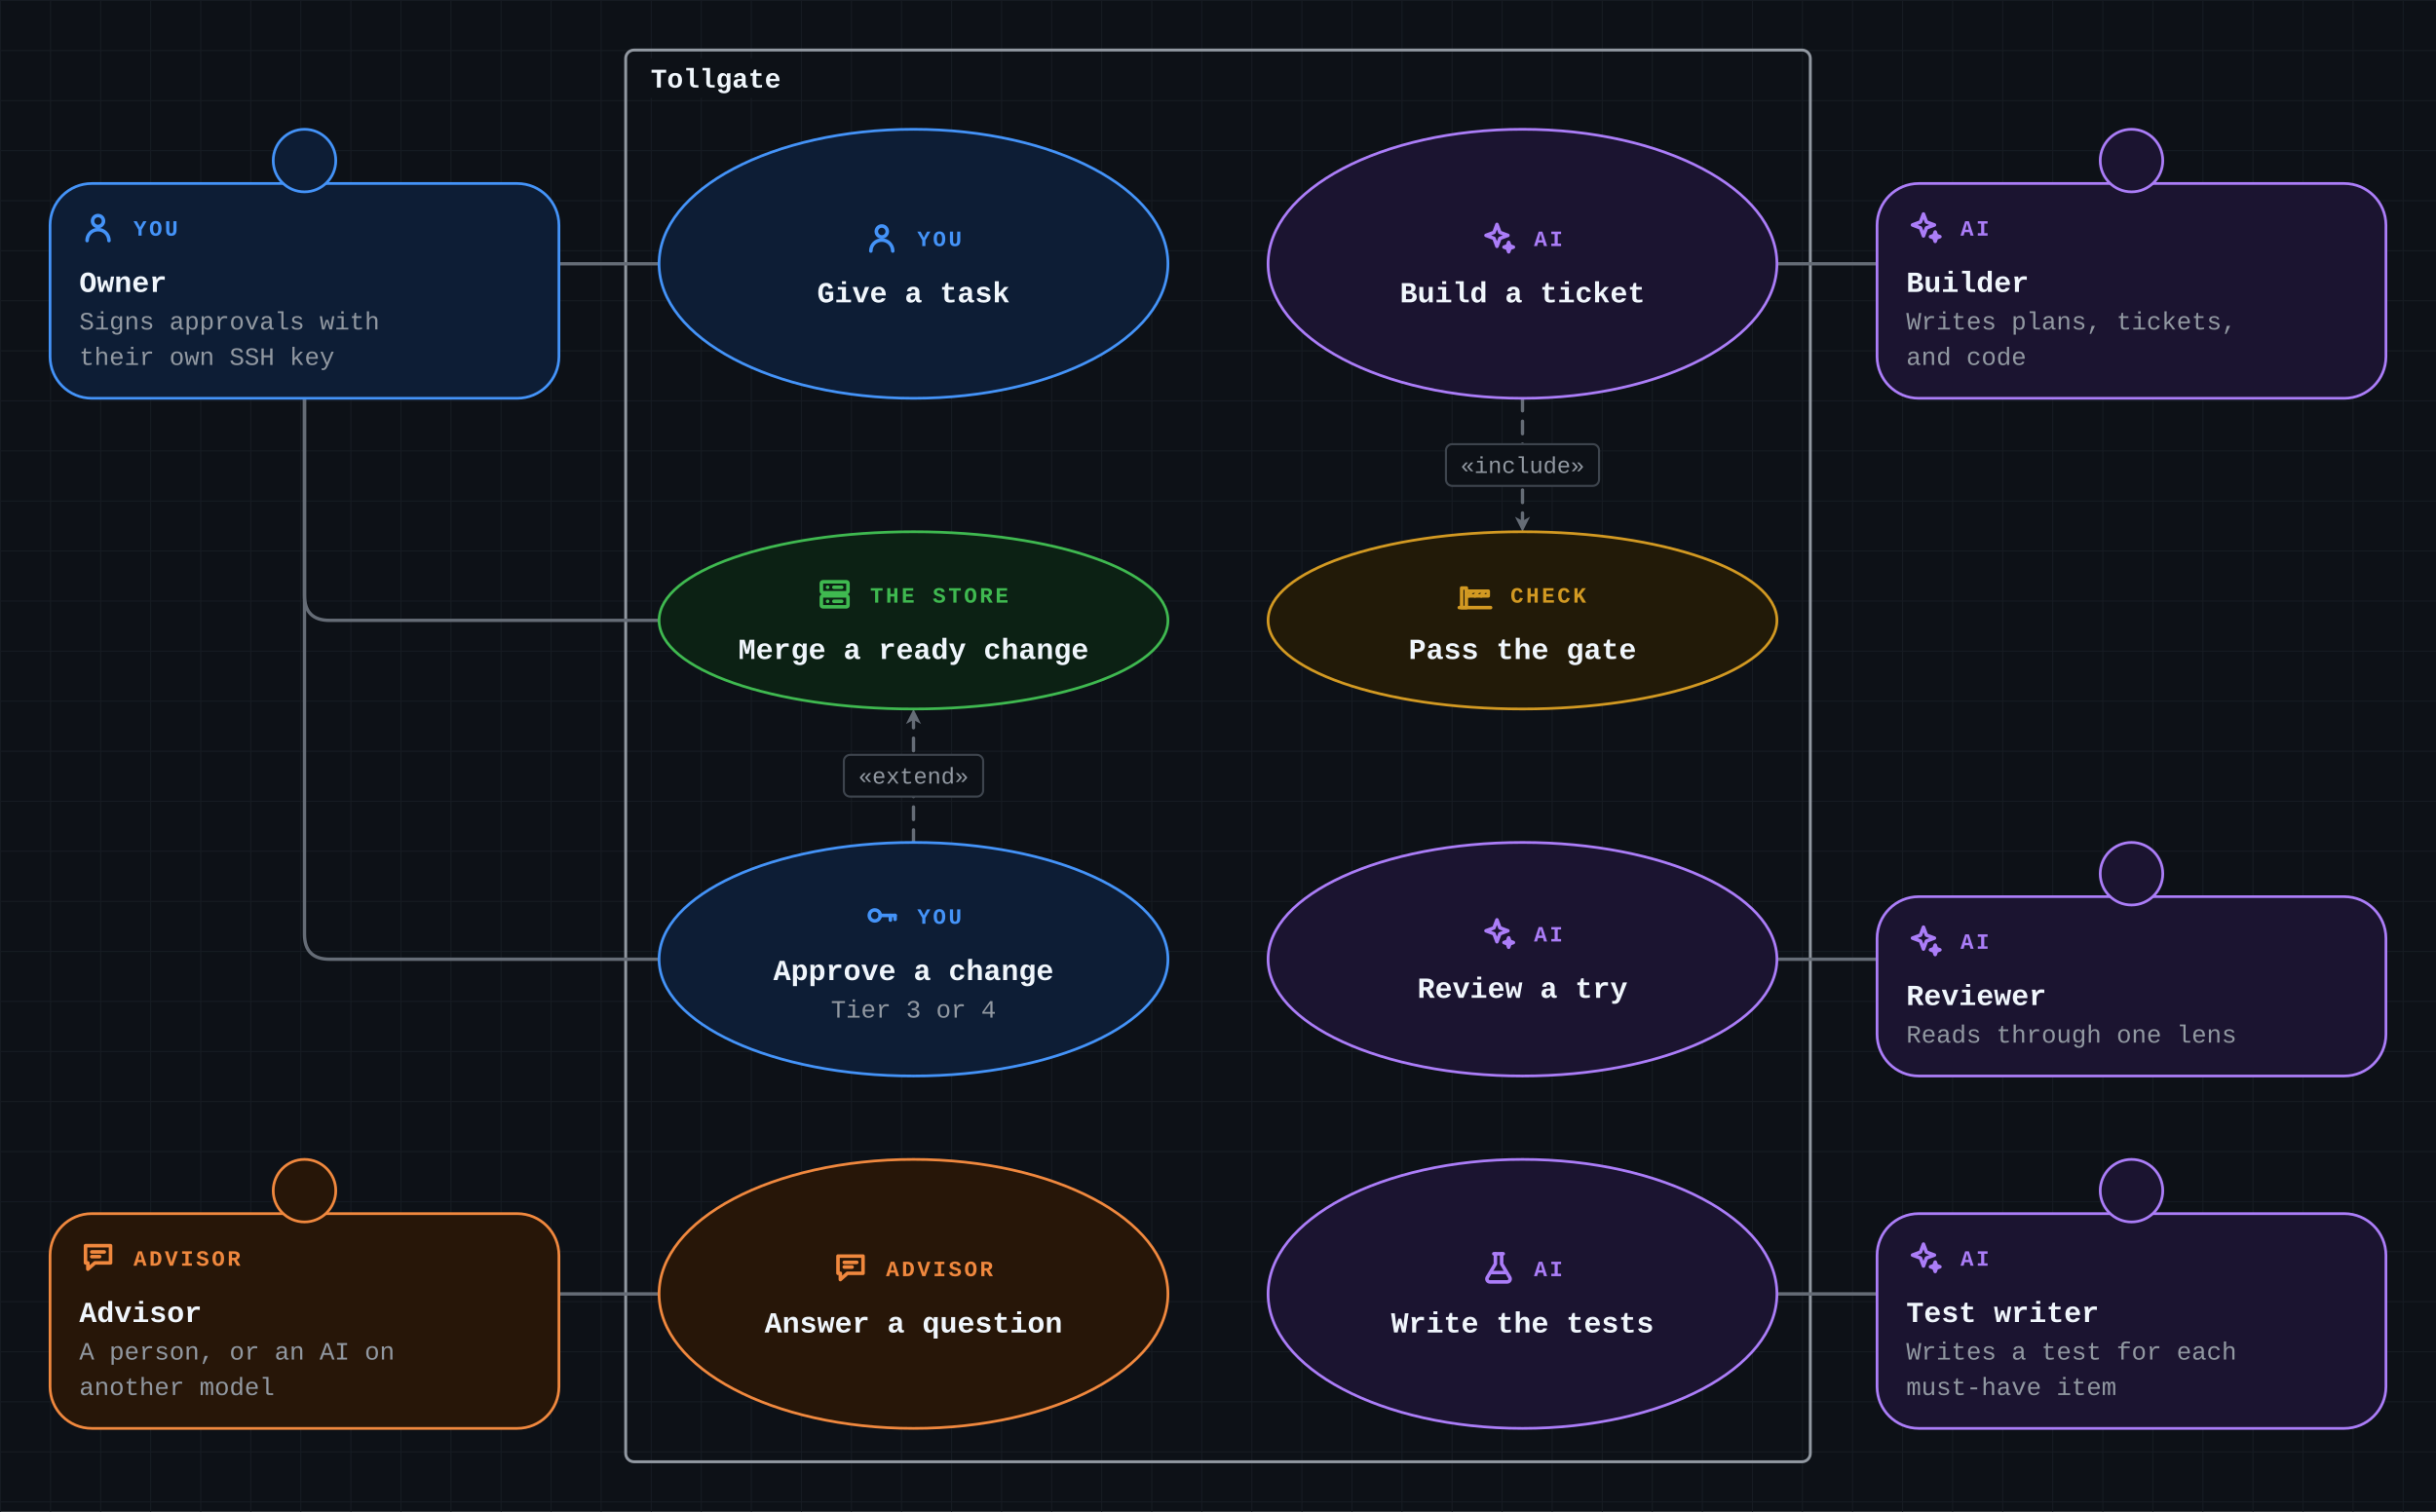
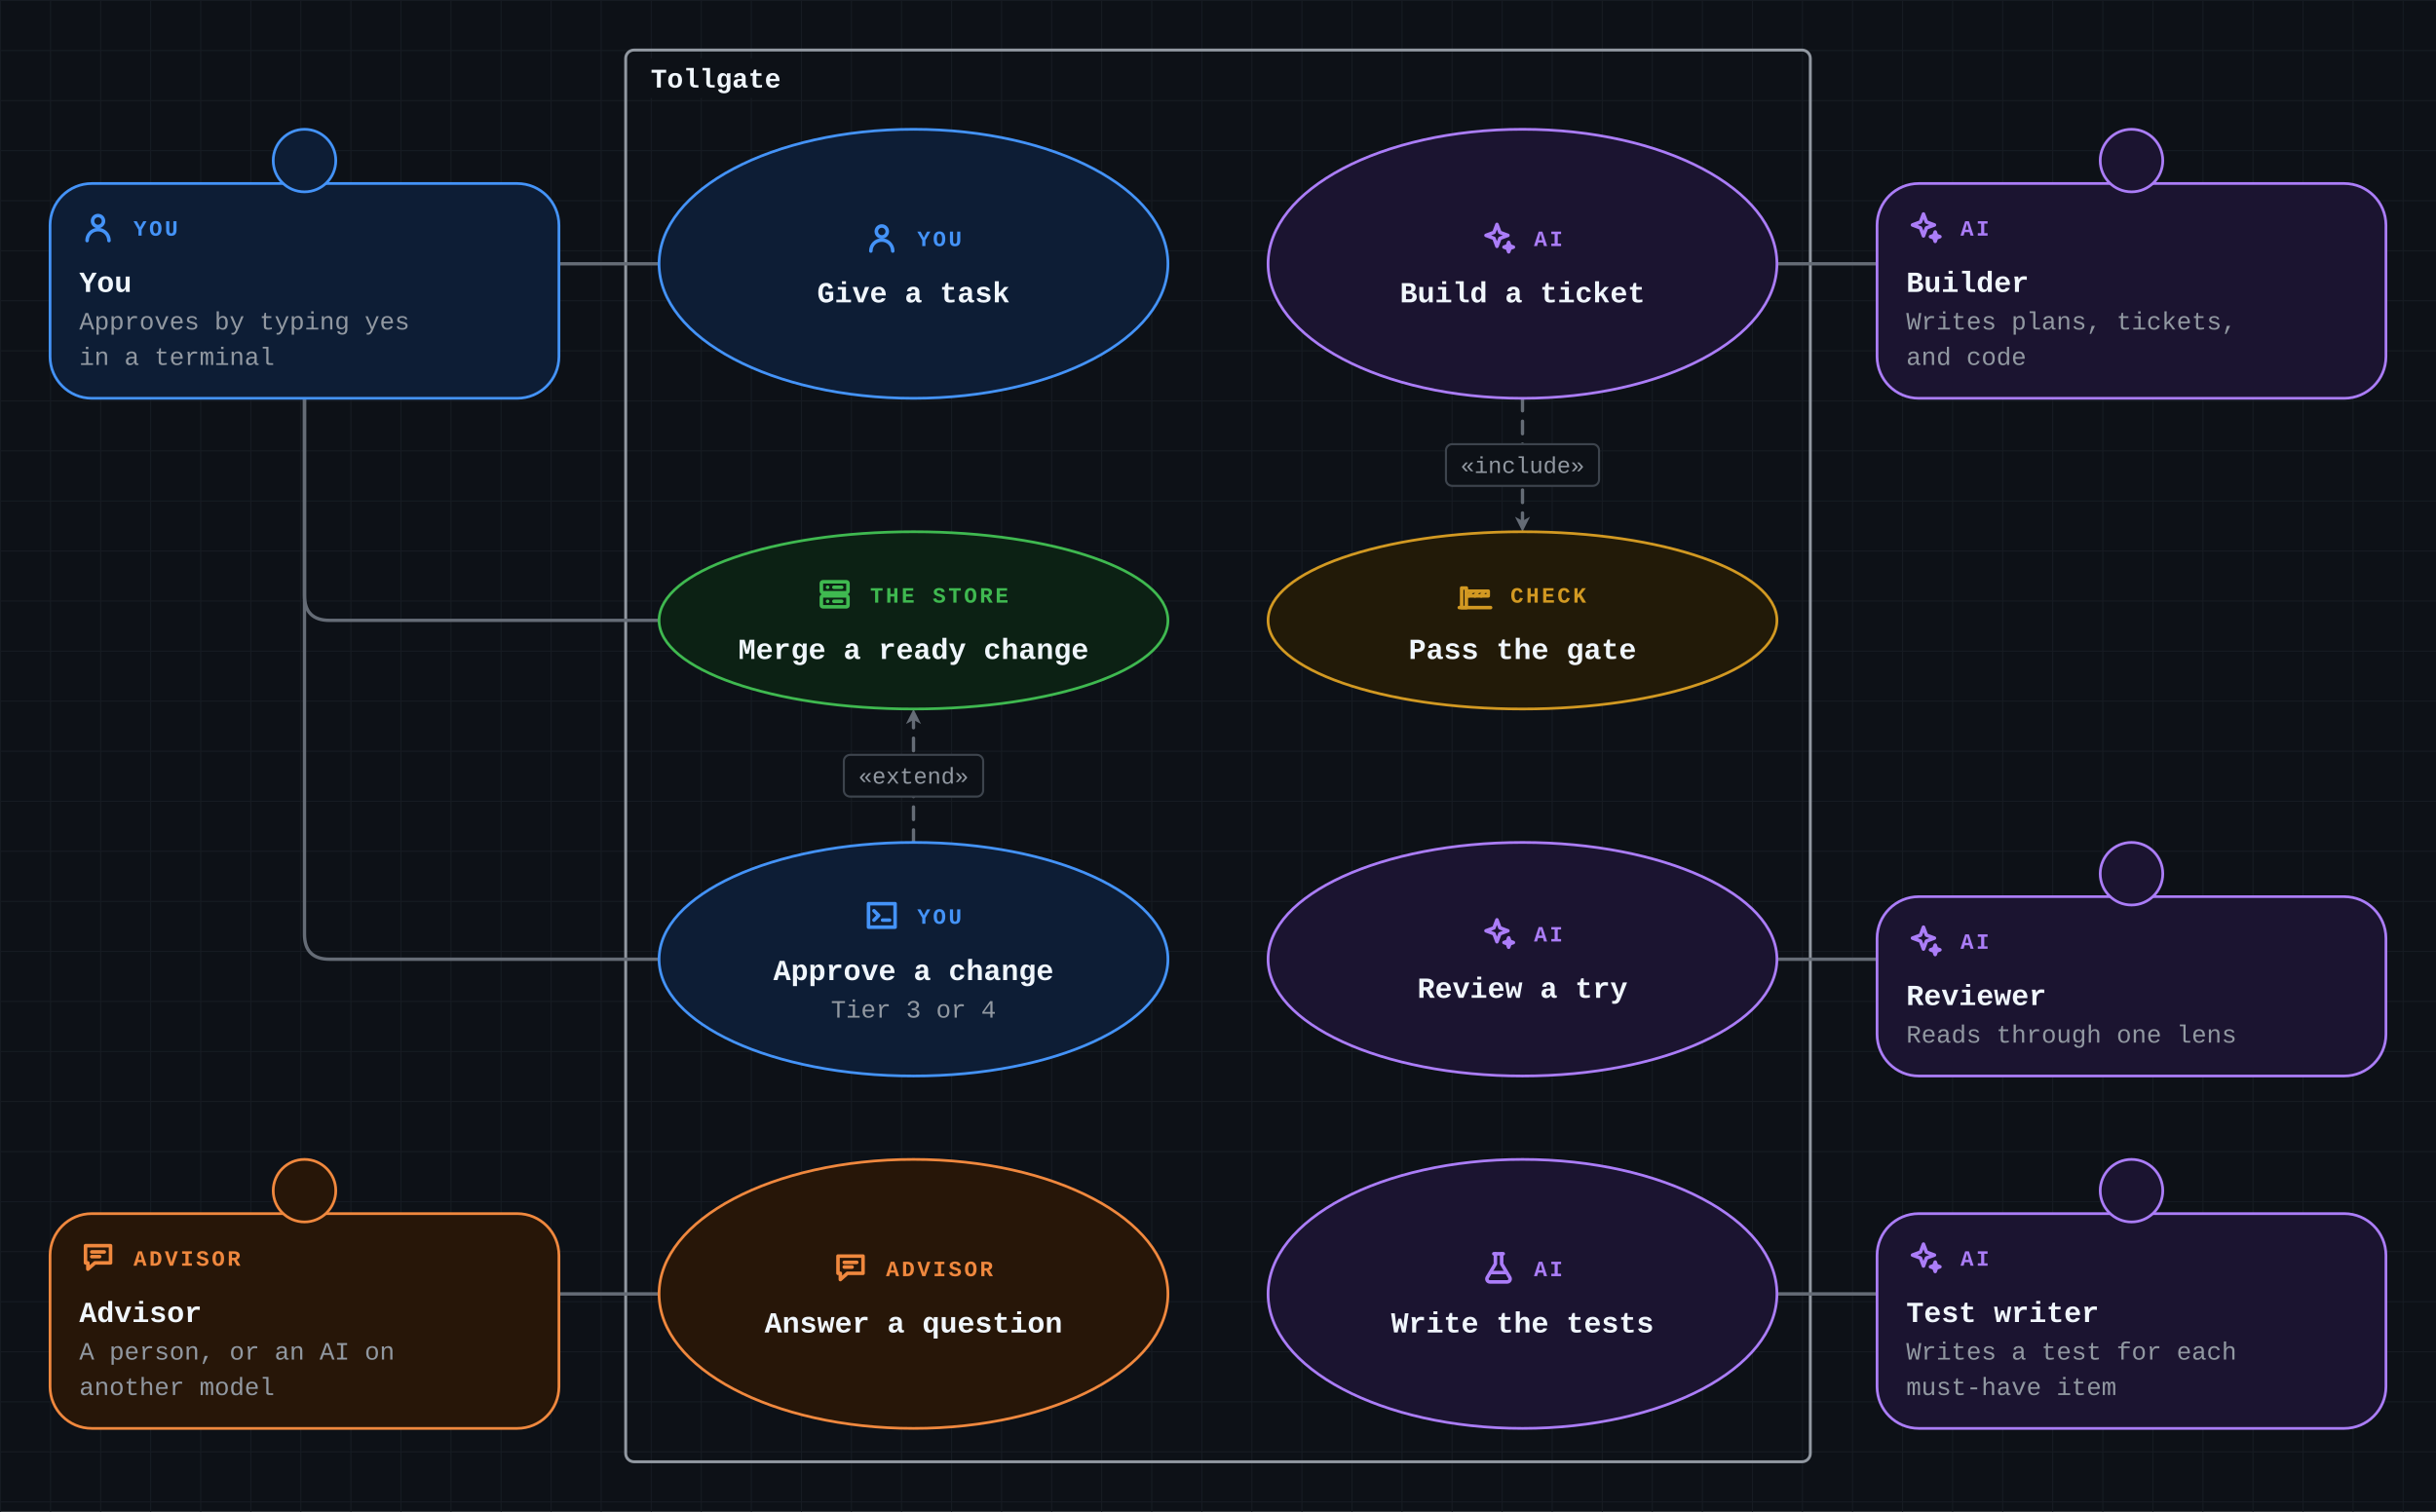
<svg xmlns="http://www.w3.org/2000/svg" viewBox="-24 -62 1168 725" width="1168" height="725" role="img" aria-labelledby="title desc" font-family="ui-monospace, SFMono-Regular, 'JetBrains Mono', 'Cascadia Mono', Menlo, Consolas, 'Liberation Mono', monospace">
  <defs>
    <marker id="arrow-plain" viewBox="0 0 10 10" refX="9" refY="5" markerWidth="9" markerHeight="9" markerUnits="userSpaceOnUse" orient="auto-start-reverse">
      <path d="M1,1 L9,5 L1,9 L3.2,5 z" fill="#656c76" />
    </marker>
    <marker id="arrow-fail" viewBox="0 0 10 10" refX="9" refY="5" markerWidth="9" markerHeight="9" markerUnits="userSpaceOnUse" orient="auto-start-reverse">
      <path d="M1,1 L9,5 L1,9 L3.2,5 z" fill="#f85149" />
    </marker>
    <marker id="arrow-pass" viewBox="0 0 10 10" refX="9" refY="5" markerWidth="9" markerHeight="9" markerUnits="userSpaceOnUse" orient="auto-start-reverse">
      <path d="M1,1 L9,5 L1,9 L3.2,5 z" fill="#3fb950" />
    </marker>
    <pattern id="grid" x="-24" y="-62" width="24" height="24" patternUnits="userSpaceOnUse">
      <path d="M24 0H0V24" fill="none" stroke="#161b22" stroke-width="1" />
    </pattern>
  </defs>
  <style>.main{stroke-width:2.6;stroke-dasharray:0 7;animation:flow 0.8s linear infinite}.side{stroke-width:1.6;stroke-dasharray:6 5;animation:side 1.6s linear infinite}@keyframes flow{to{stroke-dashoffset:-7}}@keyframes side{to{stroke-dashoffset:-11}}@media (prefers-reduced-motion:reduce){.main,.side{animation:none}.ticket{display:none}}</style>
  <rect x="-24" y="-62" width="1168" height="725" fill="#0d1117" />
  <rect x="-24" y="-62" width="1168" height="725" fill="url(#grid)" />
  <g class="system">
    <rect x="276.0" y="-38.0" width="568.0" height="677.0" rx="4" fill="none" stroke="#9198a1" stroke-width="1.4" />
  </g>
  <path class="line" d="M244.0,64.5 L292.0,64.5" fill="none" stroke="#656c76" stroke-width="1.6" stroke-linecap="round" stroke-linejoin="round" />
  <path class="line" d="M122.0,129.0 L122.0,223.5 Q122.0,235.5 134.0,235.5 L292.0,235.5" fill="none" stroke="#656c76" stroke-width="1.6" stroke-linecap="round" stroke-linejoin="round" />
  <path class="line" d="M122.0,129.0 L122.0,386.0 Q122.0,398.0 134.0,398.0 L292.0,398.0" fill="none" stroke="#656c76" stroke-width="1.6" stroke-linecap="round" stroke-linejoin="round" />
  <path class="line" d="M244.0,558.5 L292.0,558.5" fill="none" stroke="#656c76" stroke-width="1.6" stroke-linecap="round" stroke-linejoin="round" />
  <path class="line" d="M876.0,64.5 L828.0,64.5" fill="none" stroke="#656c76" stroke-width="1.6" stroke-linecap="round" stroke-linejoin="round" />
  <path class="line" d="M876.0,398.0 L828.0,398.0" fill="none" stroke="#656c76" stroke-width="1.6" stroke-linecap="round" stroke-linejoin="round" />
  <path class="line" d="M876.0,558.5 L828.0,558.5" fill="none" stroke="#656c76" stroke-width="1.6" stroke-linecap="round" stroke-linejoin="round" />
  <path class="side" d="M706.0,129.0 L706.0,193.0" fill="none" stroke="#656c76" stroke-linecap="round" stroke-linejoin="round" marker-end="url(#arrow-plain)" />
  <path class="side" d="M414.0,342.0 L414.0,278.0" fill="none" stroke="#656c76" stroke-linecap="round" stroke-linejoin="round" marker-end="url(#arrow-plain)" />
  <g class="system-label">
    <rect x="282.0" y="-34.0" width="68.4" height="19" fill="#0d1117" />
    <text x="288.0" y="-20.0" font-size="13" font-weight="700" fill="#f0f6fc">Tollgate</text>
  </g>
  <g class="person">
    <rect x="0.0" y="26.0" width="244.0" height="103.0" rx="20" fill="#0d1d35" stroke="#4493f8" stroke-width="1.3" stroke-linejoin="round" />
    <circle cx="122.0" cy="15.0" r="15" fill="#0d1d35" stroke="#4493f8" stroke-width="1.3" stroke-linejoin="round" />
    <g transform="translate(14.0,38.0) scale(0.75)" fill="none" stroke="#4493f8" stroke-width="2.27" stroke-linecap="round" stroke-linejoin="round">
      <path d="M12 4.5a3.5 3.5 0 1 0 0 7a3.5 3.5 0 1 0 0-7z" />
      <path d="M5 20.5c0-3.9 3.1-7 7-7s7 3.1 7 7" />
    </g>
    <text x="40.0" y="51.0" font-size="10.5" font-weight="700" letter-spacing="1.2" fill="#4493f8">YOU</text>
-     <text x="14.0" y="78.0" font-size="14" font-weight="700" fill="#f0f6fc">Owner</text>
-     <text x="14.0" y="96.0" font-size="12" fill="#9198a1">Signs approvals with</text>
-     <text x="14.0" y="113.0" font-size="12" fill="#9198a1">their own SSH key</text>
+     <text x="14.0" y="78.0" font-size="14" font-weight="700" fill="#f0f6fc">You</text>
+     <text x="14.0" y="96.0" font-size="12" fill="#9198a1">Approves by typing yes</text>
+     <text x="14.0" y="113.0" font-size="12" fill="#9198a1">in a terminal</text>
  </g>
  <g class="person">
    <rect x="0.0" y="520.0" width="244.0" height="103.0" rx="20" fill="#271608" stroke="#f0883e" stroke-width="1.3" stroke-linejoin="round" />
    <circle cx="122.0" cy="509.0" r="15" fill="#271608" stroke="#f0883e" stroke-width="1.3" stroke-linejoin="round" />
    <g transform="translate(14.0,532.0) scale(0.75)" fill="none" stroke="#f0883e" stroke-width="2.27" stroke-linecap="round" stroke-linejoin="round">
      <path d="M4 4.5h16v11H10l-4.5 4v-4H4z" />
      <path d="M8 8.5h8M8 11.5h5" />
    </g>
    <text x="40.0" y="545.0" font-size="10.5" font-weight="700" letter-spacing="1.2" fill="#f0883e">ADVISOR</text>
    <text x="14.0" y="572.0" font-size="14" font-weight="700" fill="#f0f6fc">Advisor</text>
    <text x="14.0" y="590.0" font-size="12" fill="#9198a1">A person, or an AI on</text>
    <text x="14.0" y="607.0" font-size="12" fill="#9198a1">another model</text>
  </g>
  <g class="person">
    <rect x="876.0" y="26.0" width="244.0" height="103.0" rx="20" fill="#1b1430" stroke="#ab7df8" stroke-width="1.3" stroke-linejoin="round" />
    <circle cx="998.0" cy="15.0" r="15" fill="#1b1430" stroke="#ab7df8" stroke-width="1.3" stroke-linejoin="round" />
    <g transform="translate(890.0,38.0) scale(0.75)" fill="none" stroke="#ab7df8" stroke-width="2.27" stroke-linecap="round" stroke-linejoin="round">
      <path d="M11 3.5l1.9 5.1L18 10.5l-5.1 1.9L11 17.5l-1.9-5.1L4 10.5l5.1-1.9z" />
      <path d="M18.5 15l.8 2.2l2.2.8l-2.2.8l-.8 2.2l-.8-2.2l-2.2-.8l2.2-.8z" />
    </g>
    <text x="916.0" y="51.0" font-size="10.5" font-weight="700" letter-spacing="1.2" fill="#ab7df8">AI</text>
    <text x="890.0" y="78.0" font-size="14" font-weight="700" fill="#f0f6fc">Builder</text>
    <text x="890.0" y="96.0" font-size="12" fill="#9198a1">Writes plans, tickets,</text>
    <text x="890.0" y="113.0" font-size="12" fill="#9198a1">and code</text>
  </g>
  <g class="person">
    <rect x="876.0" y="368.0" width="244.0" height="86.0" rx="20" fill="#1b1430" stroke="#ab7df8" stroke-width="1.3" stroke-linejoin="round" />
    <circle cx="998.0" cy="357.0" r="15" fill="#1b1430" stroke="#ab7df8" stroke-width="1.3" stroke-linejoin="round" />
    <g transform="translate(890.0,380.0) scale(0.75)" fill="none" stroke="#ab7df8" stroke-width="2.27" stroke-linecap="round" stroke-linejoin="round">
      <path d="M11 3.5l1.9 5.1L18 10.5l-5.1 1.9L11 17.5l-1.9-5.1L4 10.5l5.1-1.9z" />
      <path d="M18.5 15l.8 2.2l2.2.8l-2.2.8l-.8 2.2l-.8-2.2l-2.2-.8l2.2-.8z" />
    </g>
    <text x="916.0" y="393.0" font-size="10.5" font-weight="700" letter-spacing="1.2" fill="#ab7df8">AI</text>
    <text x="890.0" y="420.0" font-size="14" font-weight="700" fill="#f0f6fc">Reviewer</text>
    <text x="890.0" y="438.0" font-size="12" fill="#9198a1">Reads through one lens</text>
  </g>
  <g class="person">
    <rect x="876.0" y="520.0" width="244.0" height="103.0" rx="20" fill="#1b1430" stroke="#ab7df8" stroke-width="1.3" stroke-linejoin="round" />
    <circle cx="998.0" cy="509.0" r="15" fill="#1b1430" stroke="#ab7df8" stroke-width="1.3" stroke-linejoin="round" />
    <g transform="translate(890.0,532.0) scale(0.75)" fill="none" stroke="#ab7df8" stroke-width="2.27" stroke-linecap="round" stroke-linejoin="round">
      <path d="M11 3.5l1.9 5.1L18 10.5l-5.1 1.9L11 17.5l-1.9-5.1L4 10.5l5.1-1.9z" />
      <path d="M18.5 15l.8 2.2l2.2.8l-2.2.8l-.8 2.2l-.8-2.2l-2.2-.8l2.2-.8z" />
    </g>
    <text x="916.0" y="545.0" font-size="10.5" font-weight="700" letter-spacing="1.2" fill="#ab7df8">AI</text>
    <text x="890.0" y="572.0" font-size="14" font-weight="700" fill="#f0f6fc">Test writer</text>
    <text x="890.0" y="590.0" font-size="12" fill="#9198a1">Writes a test for each</text>
    <text x="890.0" y="607.0" font-size="12" fill="#9198a1">must-have item</text>
  </g>
  <g class="oval">
    <ellipse cx="414.0" cy="64.5" rx="122.0" ry="64.5" fill="#0d1d35" stroke="#4493f8" stroke-width="1.3" stroke-linejoin="round" />
    <g transform="translate(389.8,43.0) scale(0.75)" fill="none" stroke="#4493f8" stroke-width="2.27" stroke-linecap="round" stroke-linejoin="round">
      <path d="M12 4.5a3.5 3.5 0 1 0 0 7a3.5 3.5 0 1 0 0-7z" />
      <path d="M5 20.5c0-3.9 3.1-7 7-7s7 3.1 7 7" />
    </g>
    <text x="415.8" y="56.0" font-size="10.5" font-weight="700" letter-spacing="1.2" fill="#4493f8">YOU</text>
    <text x="414.0" y="83.0" text-anchor="middle" font-size="14" font-weight="700" fill="#f0f6fc">Give a task</text>
  </g>
  <g class="oval">
    <ellipse cx="414.0" cy="235.5" rx="122.0" ry="42.5" fill="#0c2114" stroke="#3fb950" stroke-width="1.3" stroke-linejoin="round" />
    <g transform="translate(367.2,214.0) scale(0.75)" fill="none" stroke="#3fb950" stroke-width="2.27" stroke-linecap="round" stroke-linejoin="round">
      <path d="M4.5 4h15a1 1 0 0 1 1 1v5a1 1 0 0 1-1 1h-15a1 1 0 0 1-1-1V5a1 1 0 0 1 1-1z" />
      <path d="M4.5 13h15a1 1 0 0 1 1 1v5a1 1 0 0 1-1 1h-15a1 1 0 0 1-1-1v-5a1 1 0 0 1 1-1z" />
      <path d="M7.5 7.5h.01M7.5 16.5h.01M11.5 7.5h5M11.5 16.5h5" />
    </g>
    <text x="393.2" y="227.0" font-size="10.5" font-weight="700" letter-spacing="1.2" fill="#3fb950">THE STORE</text>
    <text x="414.0" y="254.0" text-anchor="middle" font-size="14" font-weight="700" fill="#f0f6fc">Merge a ready change</text>
  </g>
  <g class="oval">
    <ellipse cx="414.0" cy="398.0" rx="122.0" ry="56.0" fill="#0d1d35" stroke="#4493f8" stroke-width="1.3" stroke-linejoin="round" />
    <g transform="translate(389.8,368.0) scale(0.75)" fill="none" stroke="#4493f8" stroke-width="2.27" stroke-linecap="round" stroke-linejoin="round">
-       <path d="M7.5 8.5a3.5 3.5 0 1 0 0 7a3.5 3.5 0 1 0 0-7z" />
-       <path d="M11 12h9.5" />
-       <path d="M17.5 12v3M20.5 12v2.5" />
+       <path d="M3.5 4.5h17v15h-17z" />
+       <path d="M7 9l3 3l-3 3" />
+       <path d="M12.5 15H17" />
    </g>
    <text x="415.8" y="381.0" font-size="10.5" font-weight="700" letter-spacing="1.2" fill="#4493f8">YOU</text>
    <text x="414.0" y="408.0" text-anchor="middle" font-size="14" font-weight="700" fill="#f0f6fc">Approve a change</text>
    <text x="414.0" y="426.0" text-anchor="middle" font-size="12" fill="#9198a1">Tier 3 or 4</text>
  </g>
  <g class="oval">
    <ellipse cx="414.0" cy="558.5" rx="122.0" ry="64.5" fill="#271608" stroke="#f0883e" stroke-width="1.3" stroke-linejoin="round" />
    <g transform="translate(374.8,537.0) scale(0.75)" fill="none" stroke="#f0883e" stroke-width="2.27" stroke-linecap="round" stroke-linejoin="round">
      <path d="M4 4.5h16v11H10l-4.5 4v-4H4z" />
      <path d="M8 8.5h8M8 11.5h5" />
    </g>
    <text x="400.8" y="550.0" font-size="10.5" font-weight="700" letter-spacing="1.2" fill="#f0883e">ADVISOR</text>
    <text x="414.0" y="577.0" text-anchor="middle" font-size="14" font-weight="700" fill="#f0f6fc">Answer a question</text>
  </g>
  <g class="oval">
    <ellipse cx="706.0" cy="64.5" rx="122.0" ry="64.5" fill="#1b1430" stroke="#ab7df8" stroke-width="1.3" stroke-linejoin="round" />
    <g transform="translate(685.5,43.0) scale(0.75)" fill="none" stroke="#ab7df8" stroke-width="2.27" stroke-linecap="round" stroke-linejoin="round">
      <path d="M11 3.5l1.9 5.1L18 10.5l-5.1 1.9L11 17.5l-1.9-5.1L4 10.5l5.1-1.9z" />
      <path d="M18.5 15l.8 2.2l2.2.8l-2.2.8l-.8 2.2l-.8-2.2l-2.2-.8l2.2-.8z" />
    </g>
    <text x="711.5" y="56.0" font-size="10.5" font-weight="700" letter-spacing="1.2" fill="#ab7df8">AI</text>
    <text x="706.0" y="83.0" text-anchor="middle" font-size="14" font-weight="700" fill="#f0f6fc">Build a ticket</text>
  </g>
  <g class="oval">
    <ellipse cx="706.0" cy="235.5" rx="122.0" ry="42.5" fill="#221a08" stroke="#d29922" stroke-width="1.3" stroke-linejoin="round" />
    <g transform="translate(674.2,214.0) scale(0.75)" fill="none" stroke="#d29922" stroke-width="2.27" stroke-linecap="round" stroke-linejoin="round">
      <path d="M3.5 8h3v12.5h-3z" />
      <path d="M6.5 10h14v3h-14z" />
      <path d="M10 10l-2 3M14 10l-2 3M18 10l-2 3" />
      <path d="M2 20.5h20" />
    </g>
    <text x="700.2" y="227.0" font-size="10.5" font-weight="700" letter-spacing="1.2" fill="#d29922">CHECK</text>
    <text x="706.0" y="254.0" text-anchor="middle" font-size="14" font-weight="700" fill="#f0f6fc">Pass the gate</text>
  </g>
  <g class="oval">
    <ellipse cx="706.0" cy="398.0" rx="122.0" ry="56.0" fill="#1b1430" stroke="#ab7df8" stroke-width="1.3" stroke-linejoin="round" />
    <g transform="translate(685.5,376.5) scale(0.75)" fill="none" stroke="#ab7df8" stroke-width="2.27" stroke-linecap="round" stroke-linejoin="round">
      <path d="M11 3.5l1.9 5.1L18 10.5l-5.1 1.9L11 17.5l-1.9-5.1L4 10.5l5.1-1.9z" />
      <path d="M18.5 15l.8 2.2l2.2.8l-2.2.8l-.8 2.2l-.8-2.2l-2.2-.8l2.2-.8z" />
    </g>
    <text x="711.5" y="389.5" font-size="10.5" font-weight="700" letter-spacing="1.2" fill="#ab7df8">AI</text>
    <text x="706.0" y="416.5" text-anchor="middle" font-size="14" font-weight="700" fill="#f0f6fc">Review a try</text>
  </g>
  <g class="oval">
    <ellipse cx="706.0" cy="558.5" rx="122.0" ry="64.5" fill="#1b1430" stroke="#ab7df8" stroke-width="1.3" stroke-linejoin="round" />
    <g transform="translate(685.5,537.0) scale(0.75)" fill="none" stroke="#ab7df8" stroke-width="2.27" stroke-linecap="round" stroke-linejoin="round">
      <path d="M9 3h6" />
      <path d="M10 3v6.5l-5.2 8.7A1.9 1.9 0 0 0 6.4 21h11.2a1.9 1.9 0 0 0 1.6-2.8L14 9.5V3" />
      <path d="M7.4 15h9.2" />
    </g>
    <text x="711.5" y="550.0" font-size="10.5" font-weight="700" letter-spacing="1.2" fill="#ab7df8">AI</text>
    <text x="706.0" y="577.0" text-anchor="middle" font-size="14" font-weight="700" fill="#f0f6fc">Write the tests</text>
  </g>
  <rect class="label" x="669.3" y="151.0" width="73.4" height="20" rx="3" fill="#0d1117" stroke="#3d444d" stroke-width="1" />
  <text x="706.0" y="164.8" text-anchor="middle" font-size="11" fill="#9198a1">«include»</text>
  <rect class="label" x="380.6" y="300.0" width="66.8" height="20" rx="3" fill="#0d1117" stroke="#3d444d" stroke-width="1" />
  <text x="414.0" y="313.8" text-anchor="middle" font-size="11" fill="#9198a1">«extend»</text>
</svg>
